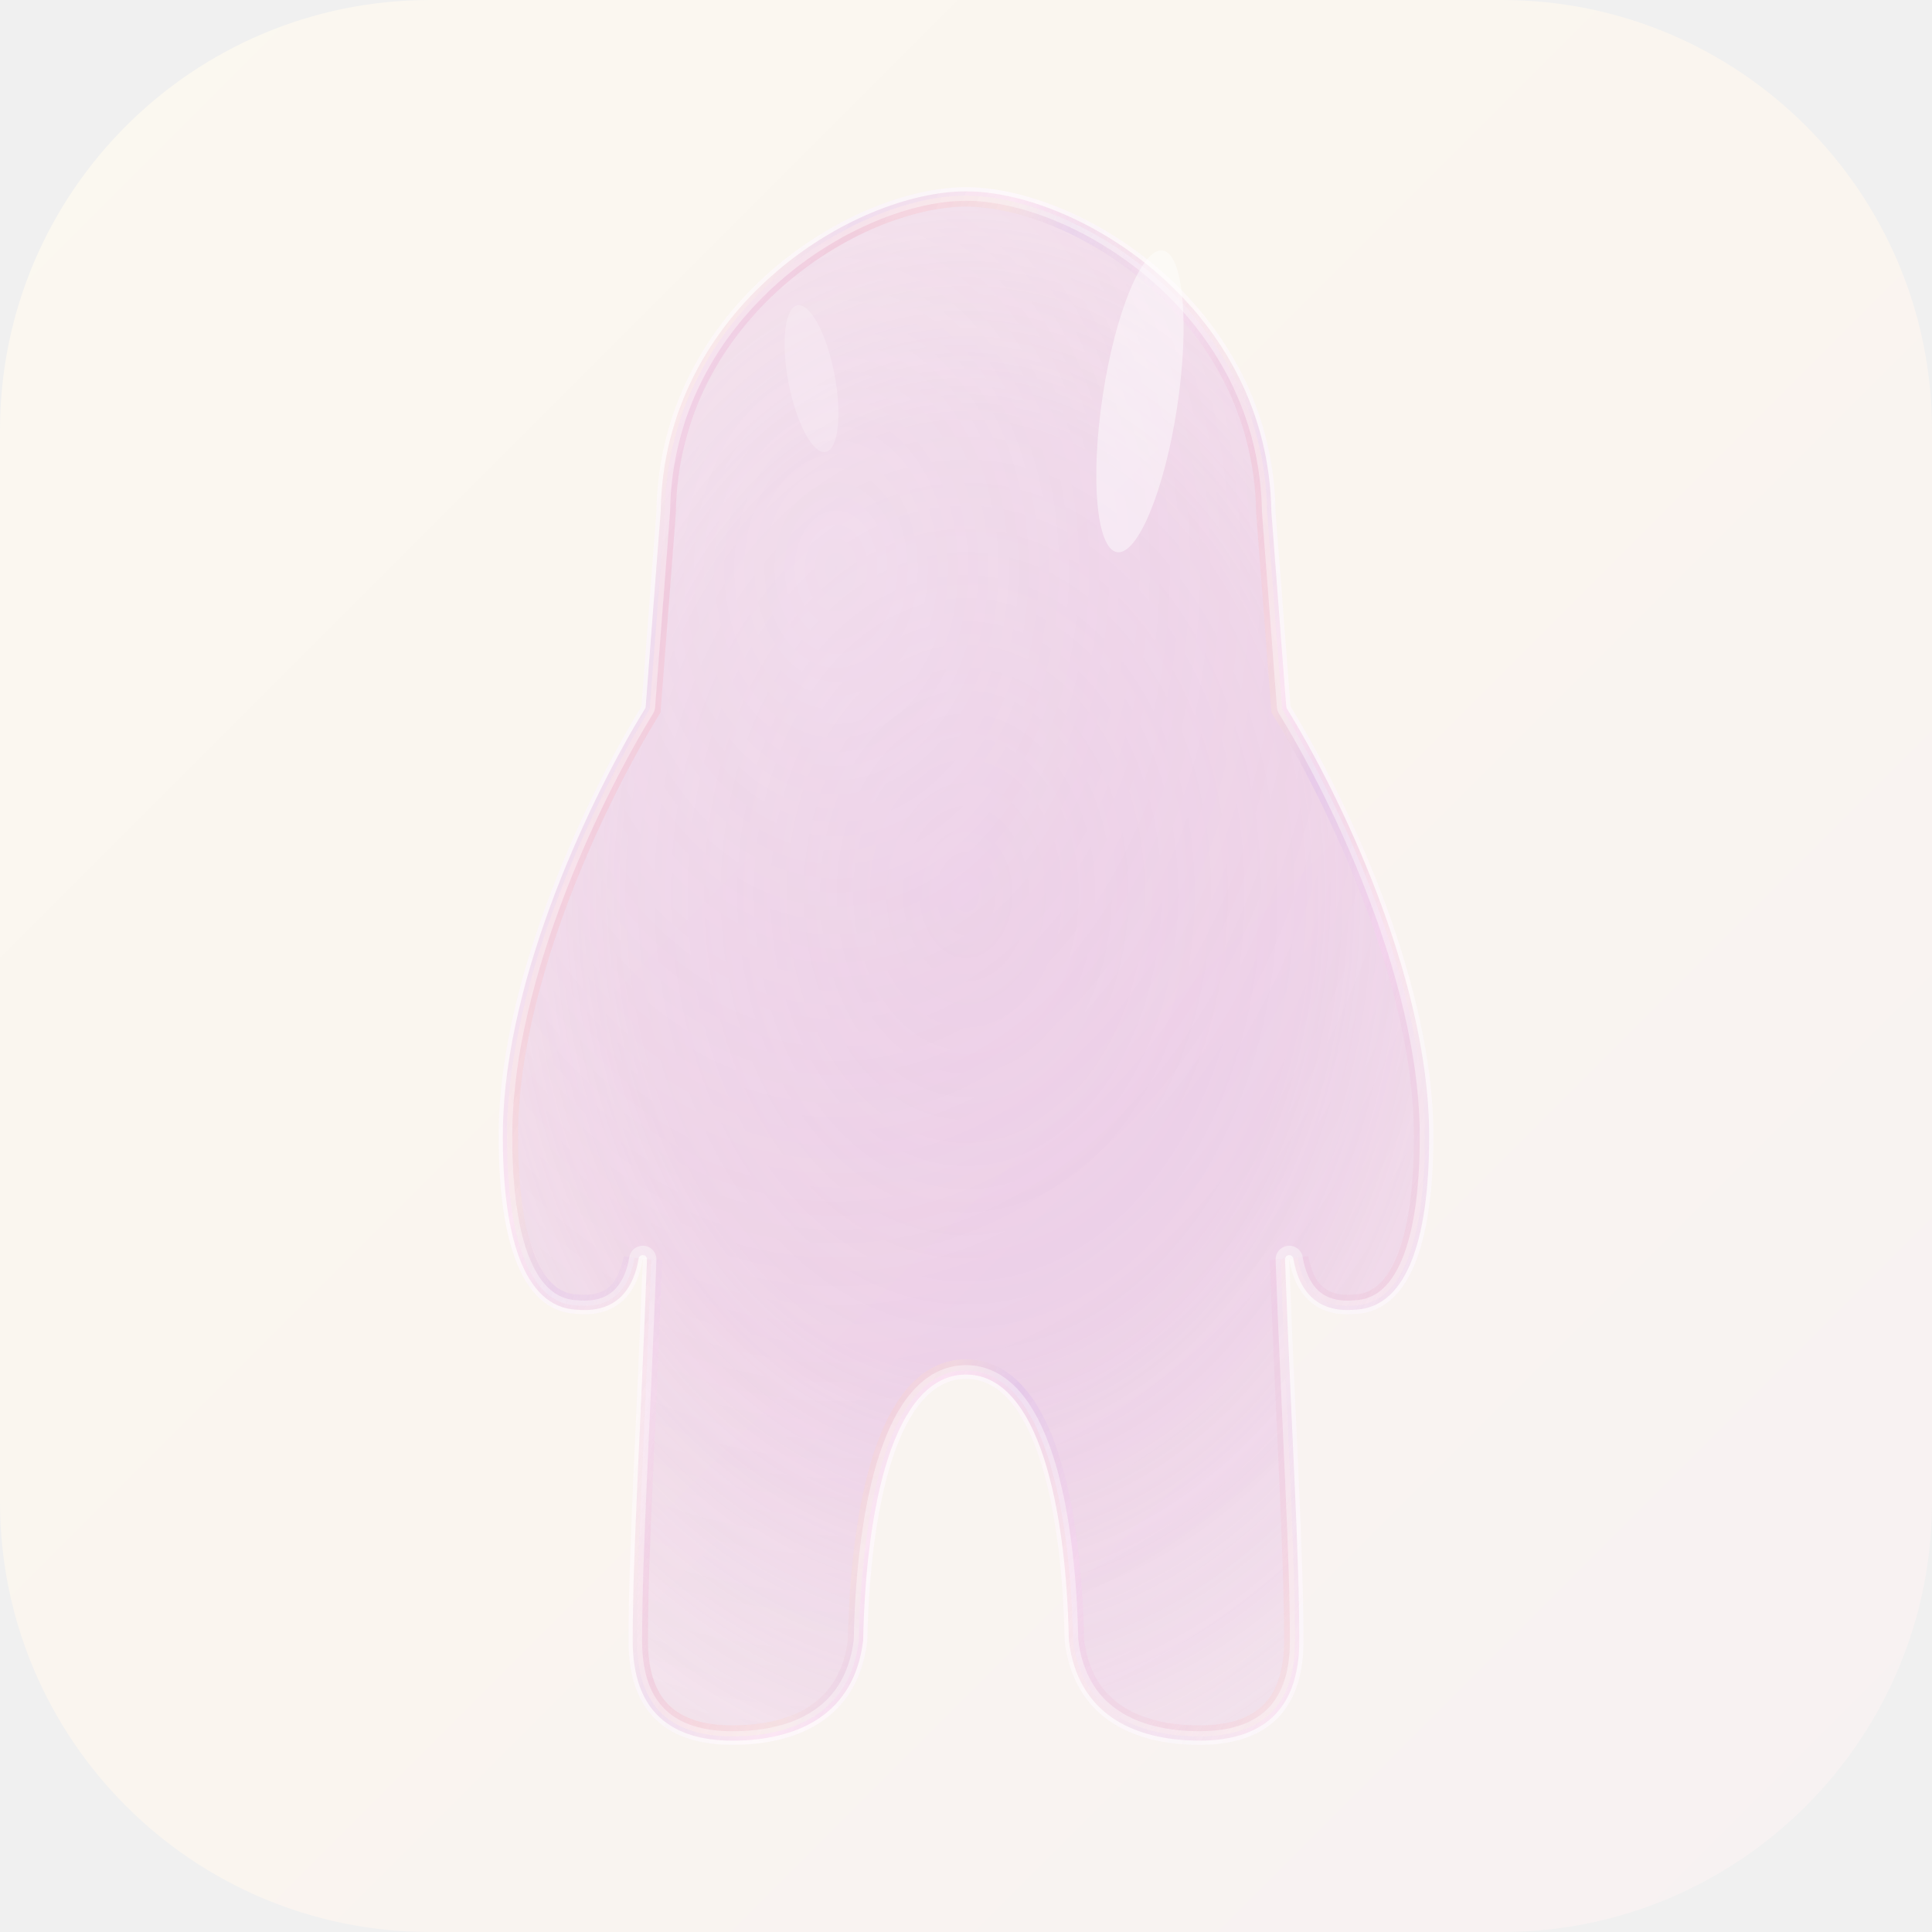
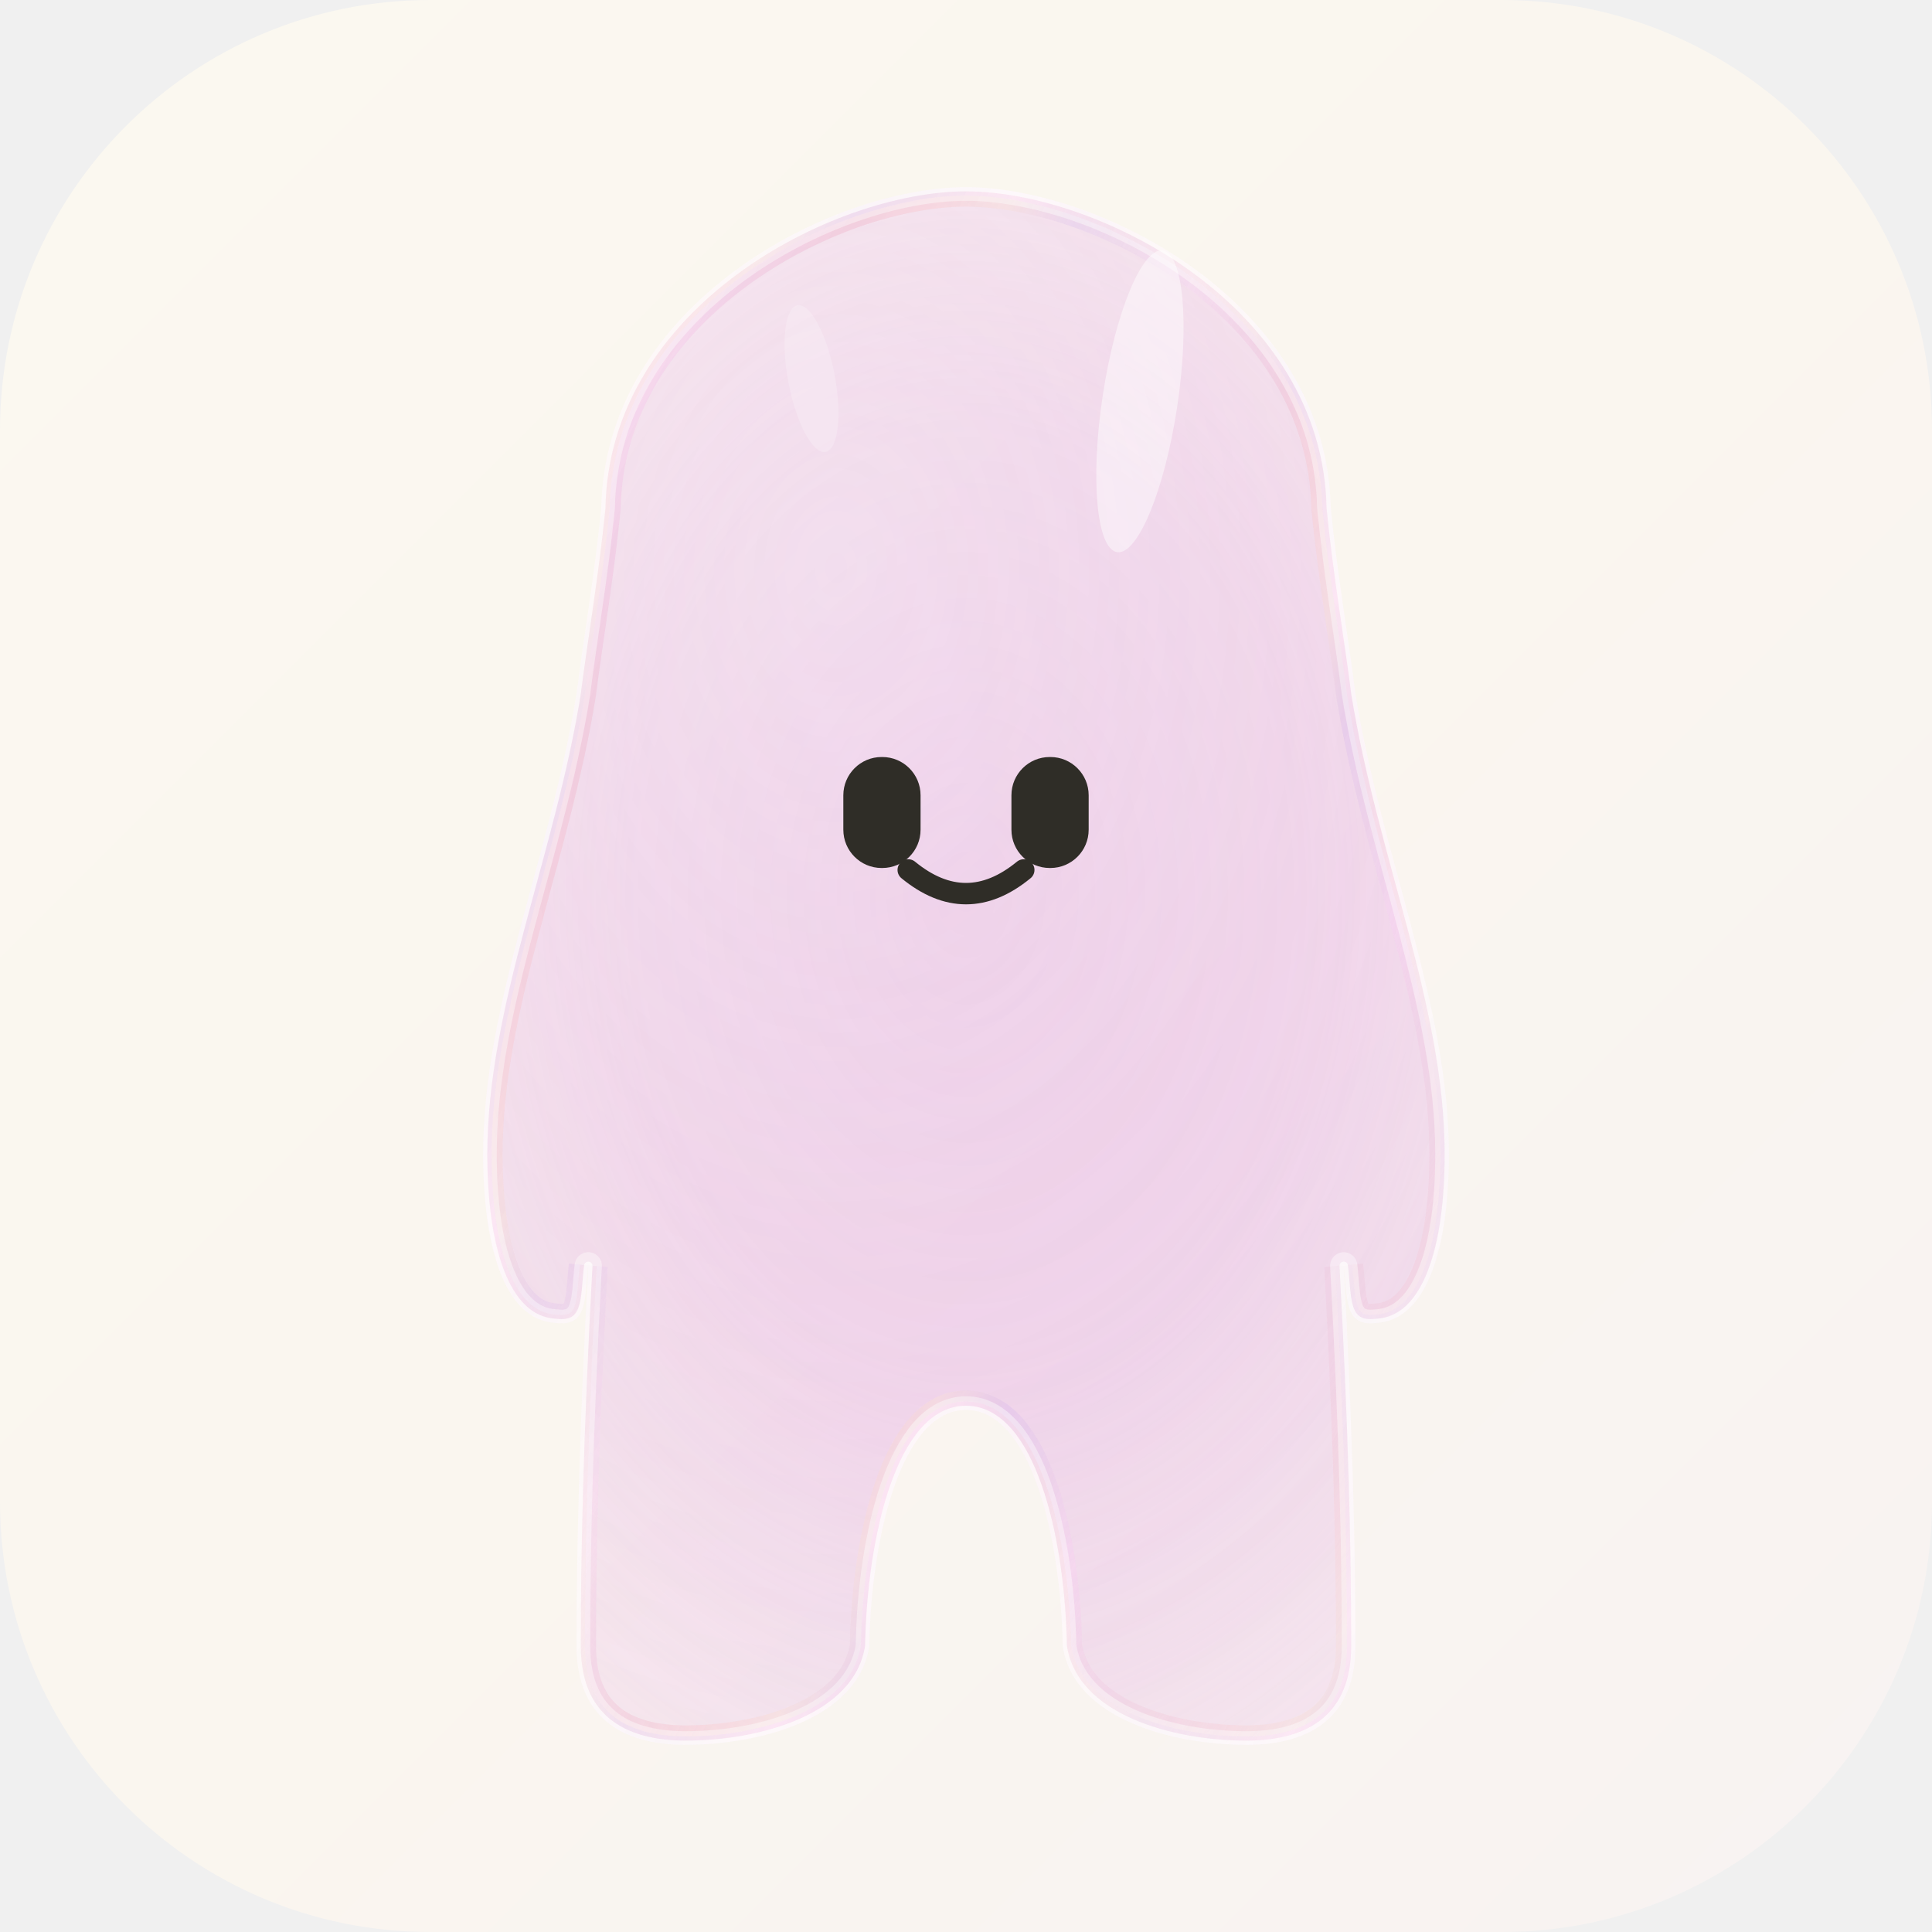
<svg xmlns="http://www.w3.org/2000/svg" viewBox="0 0 512 512" role="img" aria-label="aureen">
  <defs>
    <linearGradient id="bg" x1="0" y1="0" x2="1" y2="1">
      <stop offset="0" stop-color="#FBF8F0" />
-       <stop offset="0.5" stop-color="#FAF5EF" />
-       <stop offset="1" stop-color="#F7F1F3" />
+       <stop offset="0.5" stop-color="#FAF6EF" />
+       <stop offset="1" stop-color="#F8F2F2" />
    </linearGradient>
    <radialGradient id="wash" cx="0.5" cy="0.46" r="0.62">
-       <stop offset="0" stop-color="#CD77CF" stop-opacity="0.46" />
-       <stop offset="0.42" stop-color="#CD77CF" stop-opacity="0.38" />
-       <stop offset="0.78" stop-color="#CD77CF" stop-opacity="0.19" />
-       <stop offset="1" stop-color="#CD77CF" stop-opacity="0.09" />
+       <stop offset="0" stop-color="#D37AD6" stop-opacity="0.46" />
+       <stop offset="0.42" stop-color="#D37AD6" stop-opacity="0.38" />
+       <stop offset="0.78" stop-color="#D37AD6" stop-opacity="0.19" />
+       <stop offset="1" stop-color="#D37AD6" stop-opacity="0.09" />
    </radialGradient>
    <radialGradient id="bloom" cx="0.40" cy="0.28" r="0.72">
      <stop offset="0" stop-color="#ffffff" stop-opacity="0.32" />
      <stop offset="0.55" stop-color="#ffffff" stop-opacity="0.12" />
      <stop offset="1" stop-color="#ffffff" stop-opacity="0" />
    </radialGradient>
    <linearGradient id="iris" x1="0" y1="0.1" x2="1" y2="0.9">
      <stop offset="0" stop-color="#D5B0EB" stop-opacity="0.298" />
      <stop offset="0.048" stop-color="#E3BDE8" stop-opacity="0.492" />
      <stop offset="0.095" stop-color="#FEC4F7" stop-opacity="0.661" />
      <stop offset="0.143" stop-color="#ECABD6" stop-opacity="0.784" />
      <stop offset="0.19" stop-color="#EEA8C3" stop-opacity="0.845" />
      <stop offset="0.238" stop-color="#F9BEC6" stop-opacity="0.836" />
      <stop offset="0.286" stop-color="#F8D9D0" stop-opacity="0.759" />
      <stop offset="0.333" stop-color="#D5B0EB" stop-opacity="0.622" />
      <stop offset="0.381" stop-color="#E3BDE8" stop-opacity="0.444" />
      <stop offset="0.429" stop-color="#FEC4F7" stop-opacity="0.347" />
      <stop offset="0.476" stop-color="#ECABD6" stop-opacity="0.537" />
      <stop offset="0.524" stop-color="#EEA8C3" stop-opacity="0.697" />
      <stop offset="0.571" stop-color="#F9BEC6" stop-opacity="0.806" />
      <stop offset="0.619" stop-color="#F8D9D0" stop-opacity="0.849" />
      <stop offset="0.667" stop-color="#D5B0EB" stop-opacity="0.823" />
      <stop offset="0.714" stop-color="#E3BDE8" stop-opacity="0.729" />
      <stop offset="0.762" stop-color="#FEC4F7" stop-opacity="0.581" />
      <stop offset="0.81" stop-color="#ECABD6" stop-opacity="0.396" />
      <stop offset="0.857" stop-color="#EEA8C3" stop-opacity="0.396" />
      <stop offset="0.905" stop-color="#F9BEC6" stop-opacity="0.581" />
      <stop offset="0.952" stop-color="#F8D9D0" stop-opacity="0.729" />
      <stop offset="1" stop-color="#D5B0EB" stop-opacity="0.823" />
    </linearGradient>
    <linearGradient id="iris2" x1="0" y1="0.1" x2="1" y2="0.9">
      <stop offset="0" stop-color="#ECABD6" stop-opacity="0.348" />
      <stop offset="0.048" stop-color="#EEA8C3" stop-opacity="0.564" />
      <stop offset="0.095" stop-color="#F9BEC6" stop-opacity="0.75" />
      <stop offset="0.143" stop-color="#F8D9D0" stop-opacity="0.883" />
      <stop offset="0.19" stop-color="#D5B0EB" stop-opacity="0.946" />
      <stop offset="0.238" stop-color="#E3BDE8" stop-opacity="0.931" />
      <stop offset="0.286" stop-color="#FEC4F7" stop-opacity="0.839" />
      <stop offset="0.333" stop-color="#ECABD6" stop-opacity="0.683" />
      <stop offset="0.381" stop-color="#EEA8C3" stop-opacity="0.482" />
      <stop offset="0.429" stop-color="#F9BEC6" stop-opacity="0.403" />
      <stop offset="0.476" stop-color="#F8D9D0" stop-opacity="0.614" />
      <stop offset="0.524" stop-color="#D5B0EB" stop-opacity="0.789" />
      <stop offset="0.571" stop-color="#E3BDE8" stop-opacity="0.906" />
      <stop offset="0.619" stop-color="#FEC4F7" stop-opacity="0.95" />
      <stop offset="0.667" stop-color="#ECABD6" stop-opacity="0.915" />
      <stop offset="0.714" stop-color="#EEA8C3" stop-opacity="0.805" />
      <stop offset="0.762" stop-color="#F9BEC6" stop-opacity="0.636" />
      <stop offset="0.81" stop-color="#F8D9D0" stop-opacity="0.427" />
      <stop offset="0.857" stop-color="#D5B0EB" stop-opacity="0.458" />
      <stop offset="0.905" stop-color="#E3BDE8" stop-opacity="0.662" />
      <stop offset="0.952" stop-color="#FEC4F7" stop-opacity="0.825" />
      <stop offset="1" stop-color="#ECABD6" stop-opacity="0.924" />
    </linearGradient>
    <clipPath id="body">
-       <path d="M0,-1.2 C0.176,-1.2 0.472,-1.018 0.477,-0.7 C0.485,-0.598 0.493,-0.488 0.5,-0.4 C0.58,-0.27 0.716,0.01 0.72,0.25 C0.722,0.41 0.69,0.532 0.6,0.536 C0.534,0.542 0.506,0.5 0.498,0.452 C0.508,0.72 0.52,0.9 0.52,1.04 C0.52,1.154 0.456,1.2 0.36,1.2 C0.254,1.2 0.166,1.156 0.152,1.04 C0.148,0.83 0.104,0.636 0,0.636 C-0.104,0.636 -0.148,0.83 -0.152,1.04 C-0.166,1.156 -0.254,1.2 -0.36,1.2 C-0.456,1.2 -0.52,1.154 -0.52,1.04 C-0.52,0.9 -0.508,0.72 -0.498,0.452 C-0.506,0.5 -0.534,0.542 -0.6,0.536 C-0.69,0.532 -0.722,0.41 -0.72,0.25 C-0.716,0.01 -0.58,-0.27 -0.5,-0.4 C-0.493,-0.488 -0.485,-0.598 -0.477,-0.7 C-0.472,-1.018 -0.176,-1.2 0,-1.2 Z" />
+       <path d="M0,-1.2 C0.208,-1.2 0.556,-1.02 0.562,-0.706 C0.572,-0.604 0.59,-0.5 0.6,-0.42 C0.64,-0.17 0.744,0.06 0.744,0.29 C0.744,0.43 0.712,0.546 0.632,0.55 C0.582,0.556 0.588,0.512 0.582,0.462 C0.596,0.72 0.6,0.9 0.6,1.048 C0.6,1.156 0.532,1.2 0.432,1.2 C0.318,1.2 0.166,1.16 0.149,1.048 C0.146,0.88 0.1,0.684 0,0.684 C-0.1,0.684 -0.146,0.88 -0.149,1.048 C-0.166,1.16 -0.318,1.2 -0.432,1.2 C-0.532,1.2 -0.6,1.156 -0.6,1.048 C-0.6,0.9 -0.596,0.72 -0.582,0.462 C-0.588,0.512 -0.582,0.556 -0.632,0.55 C-0.712,0.546 -0.744,0.43 -0.744,0.29 C-0.744,0.06 -0.64,-0.17 -0.6,-0.42 C-0.59,-0.5 -0.572,-0.604 -0.562,-0.706 C-0.556,-1.02 -0.208,-1.2 0,-1.2 Z" />
    </clipPath>
  </defs>
  <rect width="512" height="512" rx="114" fill="url(#bg)" />
  <g transform="translate(256 256) scale(172)">
    <g clip-path="url(#body)" opacity="0.82">
      <rect x="-1" y="-1.4" width="2" height="2.8" fill="url(#wash)" />
      <rect x="-1" y="-1.4" width="2" height="2.8" fill="url(#bloom)" />
-       <path d="M0,-1.2 C0.176,-1.2 0.472,-1.018 0.477,-0.7 C0.485,-0.598 0.493,-0.488 0.5,-0.4 C0.58,-0.27 0.716,0.01 0.72,0.25 C0.722,0.41 0.69,0.532 0.6,0.536 C0.534,0.542 0.506,0.5 0.498,0.452 C0.508,0.72 0.52,0.9 0.52,1.04 C0.52,1.154 0.456,1.2 0.36,1.2 C0.254,1.2 0.166,1.156 0.152,1.04 C0.148,0.83 0.104,0.636 0,0.636 C-0.104,0.636 -0.148,0.83 -0.152,1.04 C-0.166,1.156 -0.254,1.2 -0.36,1.2 C-0.456,1.2 -0.52,1.154 -0.52,1.04 C-0.52,0.9 -0.508,0.72 -0.498,0.452 C-0.506,0.5 -0.534,0.542 -0.6,0.536 C-0.69,0.532 -0.722,0.41 -0.72,0.25 C-0.716,0.01 -0.58,-0.27 -0.5,-0.4 C-0.493,-0.488 -0.485,-0.598 -0.477,-0.7 C-0.472,-1.018 -0.176,-1.2 0,-1.2 Z" fill="none" stroke="url(#iris)" stroke-width="0.060" opacity="0.5" />
-       <path d="M0,-1.2 C0.176,-1.2 0.472,-1.018 0.477,-0.7 C0.485,-0.598 0.493,-0.488 0.5,-0.4 C0.58,-0.27 0.716,0.01 0.72,0.25 C0.722,0.41 0.69,0.532 0.6,0.536 C0.534,0.542 0.506,0.5 0.498,0.452 C0.508,0.72 0.52,0.9 0.52,1.04 C0.52,1.154 0.456,1.2 0.36,1.2 C0.254,1.2 0.166,1.156 0.152,1.04 C0.148,0.83 0.104,0.636 0,0.636 C-0.104,0.636 -0.148,0.83 -0.152,1.04 C-0.166,1.156 -0.254,1.2 -0.36,1.2 C-0.456,1.2 -0.52,1.154 -0.52,1.04 C-0.52,0.9 -0.508,0.72 -0.498,0.452 C-0.506,0.5 -0.534,0.542 -0.6,0.536 C-0.69,0.532 -0.722,0.41 -0.72,0.25 C-0.716,0.01 -0.58,-0.27 -0.5,-0.4 C-0.493,-0.488 -0.485,-0.598 -0.477,-0.7 C-0.472,-1.018 -0.176,-1.2 0,-1.2 Z" fill="none" stroke="url(#iris2)" stroke-width="0.026" opacity="0.6" />
-       <path d="M0,-1.2 C0.176,-1.2 0.472,-1.018 0.477,-0.7 C0.485,-0.598 0.493,-0.488 0.5,-0.4 C0.58,-0.27 0.716,0.01 0.72,0.25 C0.722,0.41 0.69,0.532 0.6,0.536 C0.534,0.542 0.506,0.5 0.498,0.452 C0.508,0.72 0.52,0.9 0.52,1.04 C0.52,1.154 0.456,1.2 0.36,1.2 C0.254,1.2 0.166,1.156 0.152,1.04 C0.148,0.83 0.104,0.636 0,0.636 C-0.104,0.636 -0.148,0.83 -0.152,1.04 C-0.166,1.156 -0.254,1.2 -0.36,1.2 C-0.456,1.2 -0.52,1.154 -0.52,1.04 C-0.52,0.9 -0.508,0.72 -0.498,0.452 C-0.506,0.5 -0.534,0.542 -0.6,0.536 C-0.69,0.532 -0.722,0.41 -0.72,0.25 C-0.716,0.01 -0.58,-0.27 -0.5,-0.4 C-0.493,-0.488 -0.485,-0.598 -0.477,-0.7 C-0.472,-1.018 -0.176,-1.2 0,-1.2 Z" fill="none" stroke="#ffffff" stroke-opacity="0.42" stroke-width="0.042" stroke-linejoin="round" />
-       <path d="M0,-1.2 C0.176,-1.2 0.472,-1.018 0.477,-0.7 C0.485,-0.598 0.493,-0.488 0.5,-0.4 C0.58,-0.27 0.716,0.01 0.72,0.25 C0.722,0.41 0.69,0.532 0.6,0.536 C0.534,0.542 0.506,0.5 0.498,0.452 C0.508,0.72 0.52,0.9 0.52,1.04 C0.52,1.154 0.456,1.2 0.36,1.2 C0.254,1.2 0.166,1.156 0.152,1.04 C0.148,0.83 0.104,0.636 0,0.636 C-0.104,0.636 -0.148,0.83 -0.152,1.04 C-0.166,1.156 -0.254,1.2 -0.36,1.2 C-0.456,1.2 -0.52,1.154 -0.52,1.04 C-0.52,0.9 -0.508,0.72 -0.498,0.452 C-0.506,0.5 -0.534,0.542 -0.6,0.536 C-0.69,0.532 -0.722,0.41 -0.72,0.25 C-0.716,0.01 -0.58,-0.27 -0.5,-0.4 C-0.493,-0.488 -0.485,-0.598 -0.477,-0.7 C-0.472,-1.018 -0.176,-1.2 0,-1.2 Z" fill="none" stroke="#ffffff" stroke-opacity="0.75" stroke-width="0.013" stroke-linejoin="round" />
+       <path d="M0,-1.2 C0.208,-1.2 0.556,-1.02 0.562,-0.706 C0.572,-0.604 0.59,-0.5 0.6,-0.42 C0.64,-0.17 0.744,0.06 0.744,0.29 C0.744,0.43 0.712,0.546 0.632,0.55 C0.582,0.556 0.588,0.512 0.582,0.462 C0.596,0.72 0.6,0.9 0.6,1.048 C0.6,1.156 0.532,1.2 0.432,1.2 C0.318,1.2 0.166,1.16 0.149,1.048 C0.146,0.88 0.1,0.684 0,0.684 C-0.1,0.684 -0.146,0.88 -0.149,1.048 C-0.166,1.16 -0.318,1.2 -0.432,1.2 C-0.532,1.2 -0.6,1.156 -0.6,1.048 C-0.6,0.9 -0.596,0.72 -0.582,0.462 C-0.588,0.512 -0.582,0.556 -0.632,0.55 C-0.712,0.546 -0.744,0.43 -0.744,0.29 C-0.744,0.06 -0.64,-0.17 -0.6,-0.42 C-0.59,-0.5 -0.572,-0.604 -0.562,-0.706 C-0.556,-1.02 -0.208,-1.2 0,-1.2 Z" fill="none" stroke="url(#iris)" stroke-width="0.060" opacity="0.5" />
+       <path d="M0,-1.2 C0.208,-1.2 0.556,-1.02 0.562,-0.706 C0.572,-0.604 0.59,-0.5 0.6,-0.42 C0.64,-0.17 0.744,0.06 0.744,0.29 C0.744,0.43 0.712,0.546 0.632,0.55 C0.582,0.556 0.588,0.512 0.582,0.462 C0.596,0.72 0.6,0.9 0.6,1.048 C0.6,1.156 0.532,1.2 0.432,1.2 C0.318,1.2 0.166,1.16 0.149,1.048 C0.146,0.88 0.1,0.684 0,0.684 C-0.1,0.684 -0.146,0.88 -0.149,1.048 C-0.166,1.16 -0.318,1.2 -0.432,1.2 C-0.532,1.2 -0.6,1.156 -0.6,1.048 C-0.6,0.9 -0.596,0.72 -0.582,0.462 C-0.588,0.512 -0.582,0.556 -0.632,0.55 C-0.712,0.546 -0.744,0.43 -0.744,0.29 C-0.744,0.06 -0.64,-0.17 -0.6,-0.42 C-0.59,-0.5 -0.572,-0.604 -0.562,-0.706 C-0.556,-1.02 -0.208,-1.2 0,-1.2 Z" fill="none" stroke="url(#iris2)" stroke-width="0.026" opacity="0.6" />
+       <path d="M0,-1.2 C0.208,-1.2 0.556,-1.02 0.562,-0.706 C0.572,-0.604 0.59,-0.5 0.6,-0.42 C0.64,-0.17 0.744,0.06 0.744,0.29 C0.744,0.43 0.712,0.546 0.632,0.55 C0.582,0.556 0.588,0.512 0.582,0.462 C0.596,0.72 0.6,0.9 0.6,1.048 C0.6,1.156 0.532,1.2 0.432,1.2 C0.318,1.2 0.166,1.16 0.149,1.048 C0.146,0.88 0.1,0.684 0,0.684 C-0.1,0.684 -0.146,0.88 -0.149,1.048 C-0.166,1.16 -0.318,1.2 -0.432,1.2 C-0.532,1.2 -0.6,1.156 -0.6,1.048 C-0.6,0.9 -0.596,0.72 -0.582,0.462 C-0.588,0.512 -0.582,0.556 -0.632,0.55 C-0.712,0.546 -0.744,0.43 -0.744,0.29 C-0.744,0.06 -0.64,-0.17 -0.6,-0.42 C-0.59,-0.5 -0.572,-0.604 -0.562,-0.706 C-0.556,-1.02 -0.208,-1.2 0,-1.2 Z" fill="none" stroke="#ffffff" stroke-opacity="0.42" stroke-width="0.042" stroke-linejoin="round" />
+       <path d="M0,-1.2 C0.208,-1.2 0.556,-1.02 0.562,-0.706 C0.572,-0.604 0.59,-0.5 0.6,-0.42 C0.64,-0.17 0.744,0.06 0.744,0.29 C0.744,0.43 0.712,0.546 0.632,0.55 C0.582,0.556 0.588,0.512 0.582,0.462 C0.596,0.72 0.6,0.9 0.6,1.048 C0.6,1.156 0.532,1.2 0.432,1.2 C0.318,1.2 0.166,1.16 0.149,1.048 C0.146,0.88 0.1,0.684 0,0.684 C-0.1,0.684 -0.146,0.88 -0.149,1.048 C-0.166,1.16 -0.318,1.2 -0.432,1.2 C-0.532,1.2 -0.6,1.156 -0.6,1.048 C-0.6,0.9 -0.596,0.72 -0.582,0.462 C-0.588,0.512 -0.582,0.556 -0.632,0.55 C-0.712,0.546 -0.744,0.43 -0.744,0.29 C-0.744,0.06 -0.64,-0.17 -0.6,-0.42 C-0.59,-0.5 -0.572,-0.604 -0.562,-0.706 C-0.556,-1.02 -0.208,-1.2 0,-1.2 Z" fill="none" stroke="#ffffff" stroke-opacity="0.75" stroke-width="0.013" stroke-linejoin="round" />
    </g>
    <ellipse cx="0.268" cy="-0.870" rx="0.058" ry="0.235" transform="rotate(8.6 0.268 -0.870)" fill="#ffffff" opacity="0.46" />
    <ellipse cx="-0.238" cy="-0.905" rx="0.036" ry="0.115" transform="rotate(-10.9 -0.238 -0.905)" fill="#ffffff" opacity="0.20" />
+     <g fill="#2F2D27">
+       <rect x="-0.189" y="-0.322" width="0.119" height="0.171" rx="0.059" />
+       <rect x="0.07" y="-0.322" width="0.119" height="0.171" rx="0.059" />
+     </g>
+     <path d="M-0.089,-0.148 Q0,-0.075 0.089,-0.148" fill="none" stroke="#2F2D27" stroke-width="0.033" stroke-linecap="round" />
  </g>
</svg>
